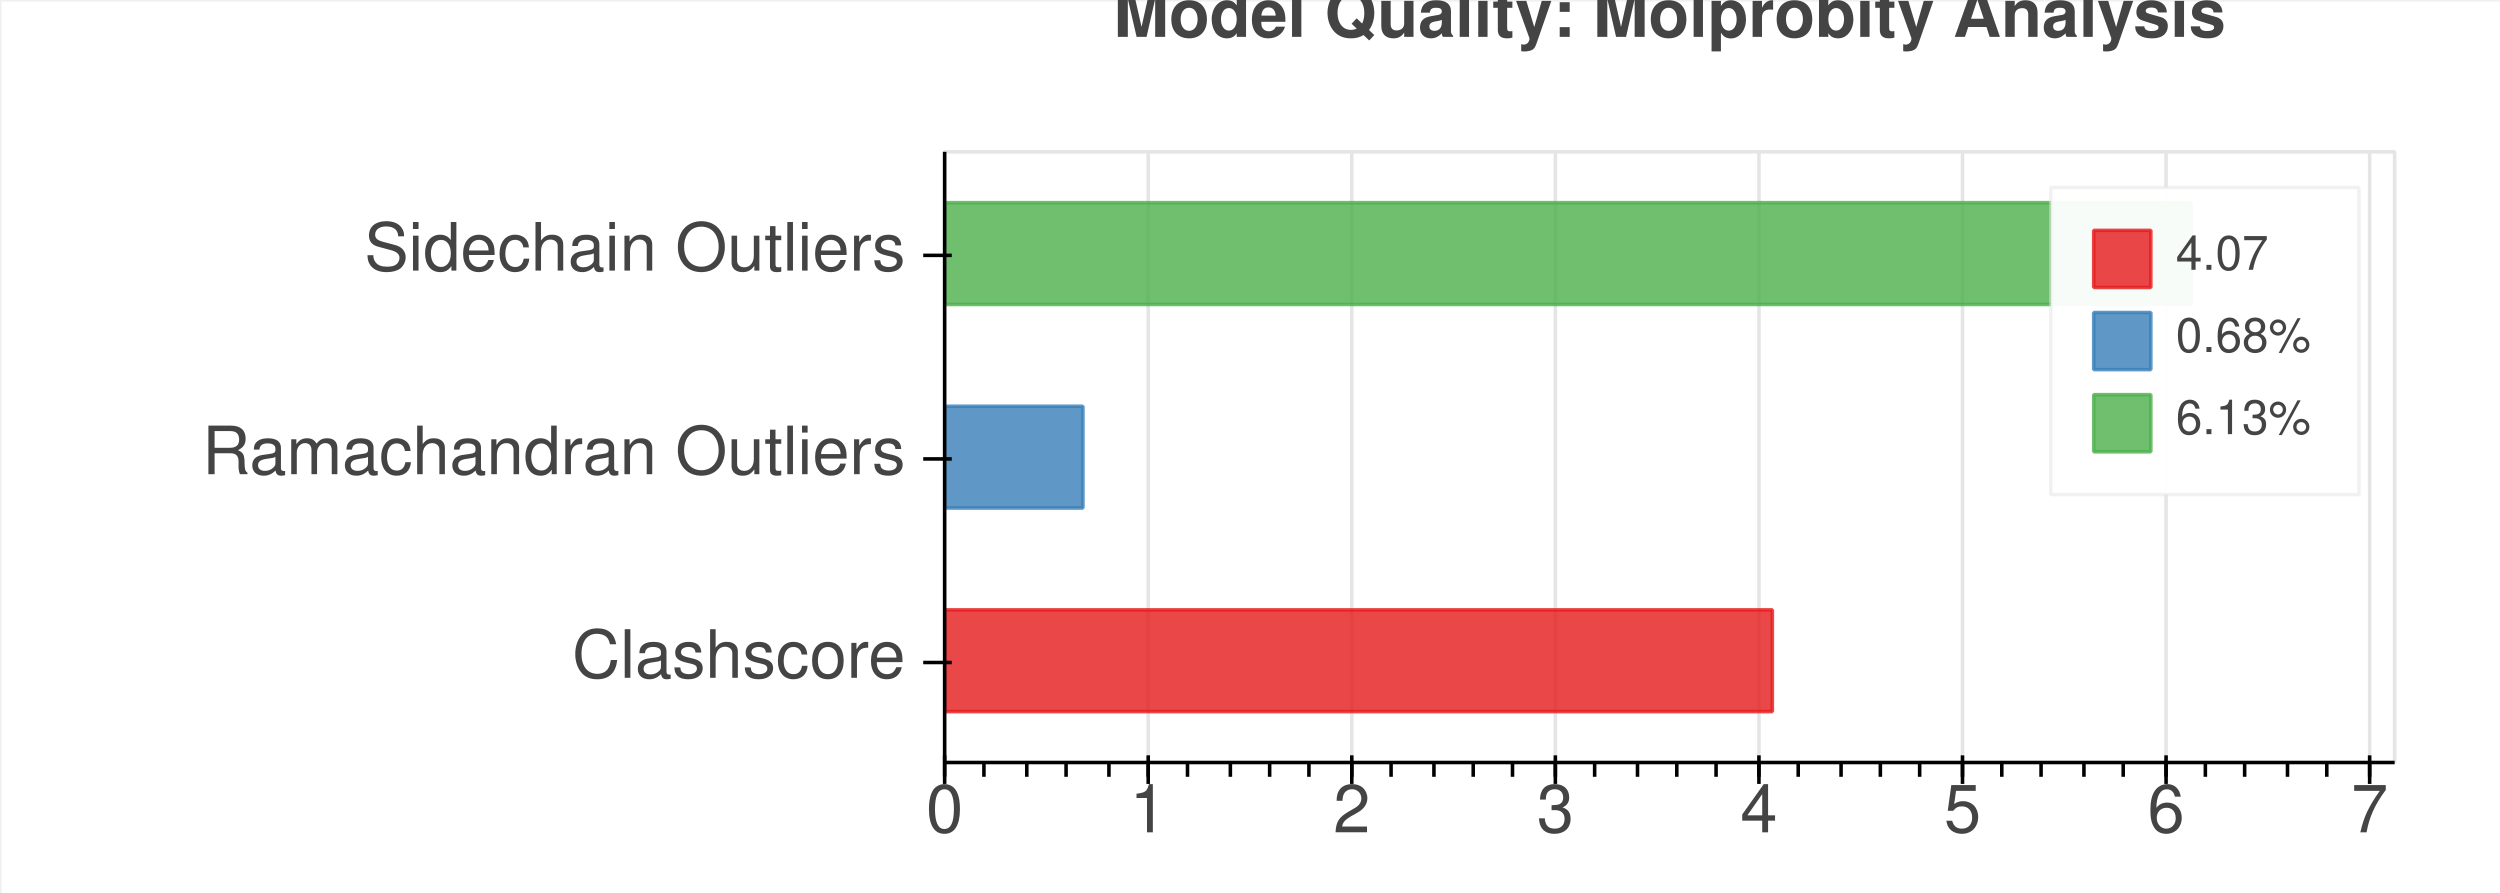
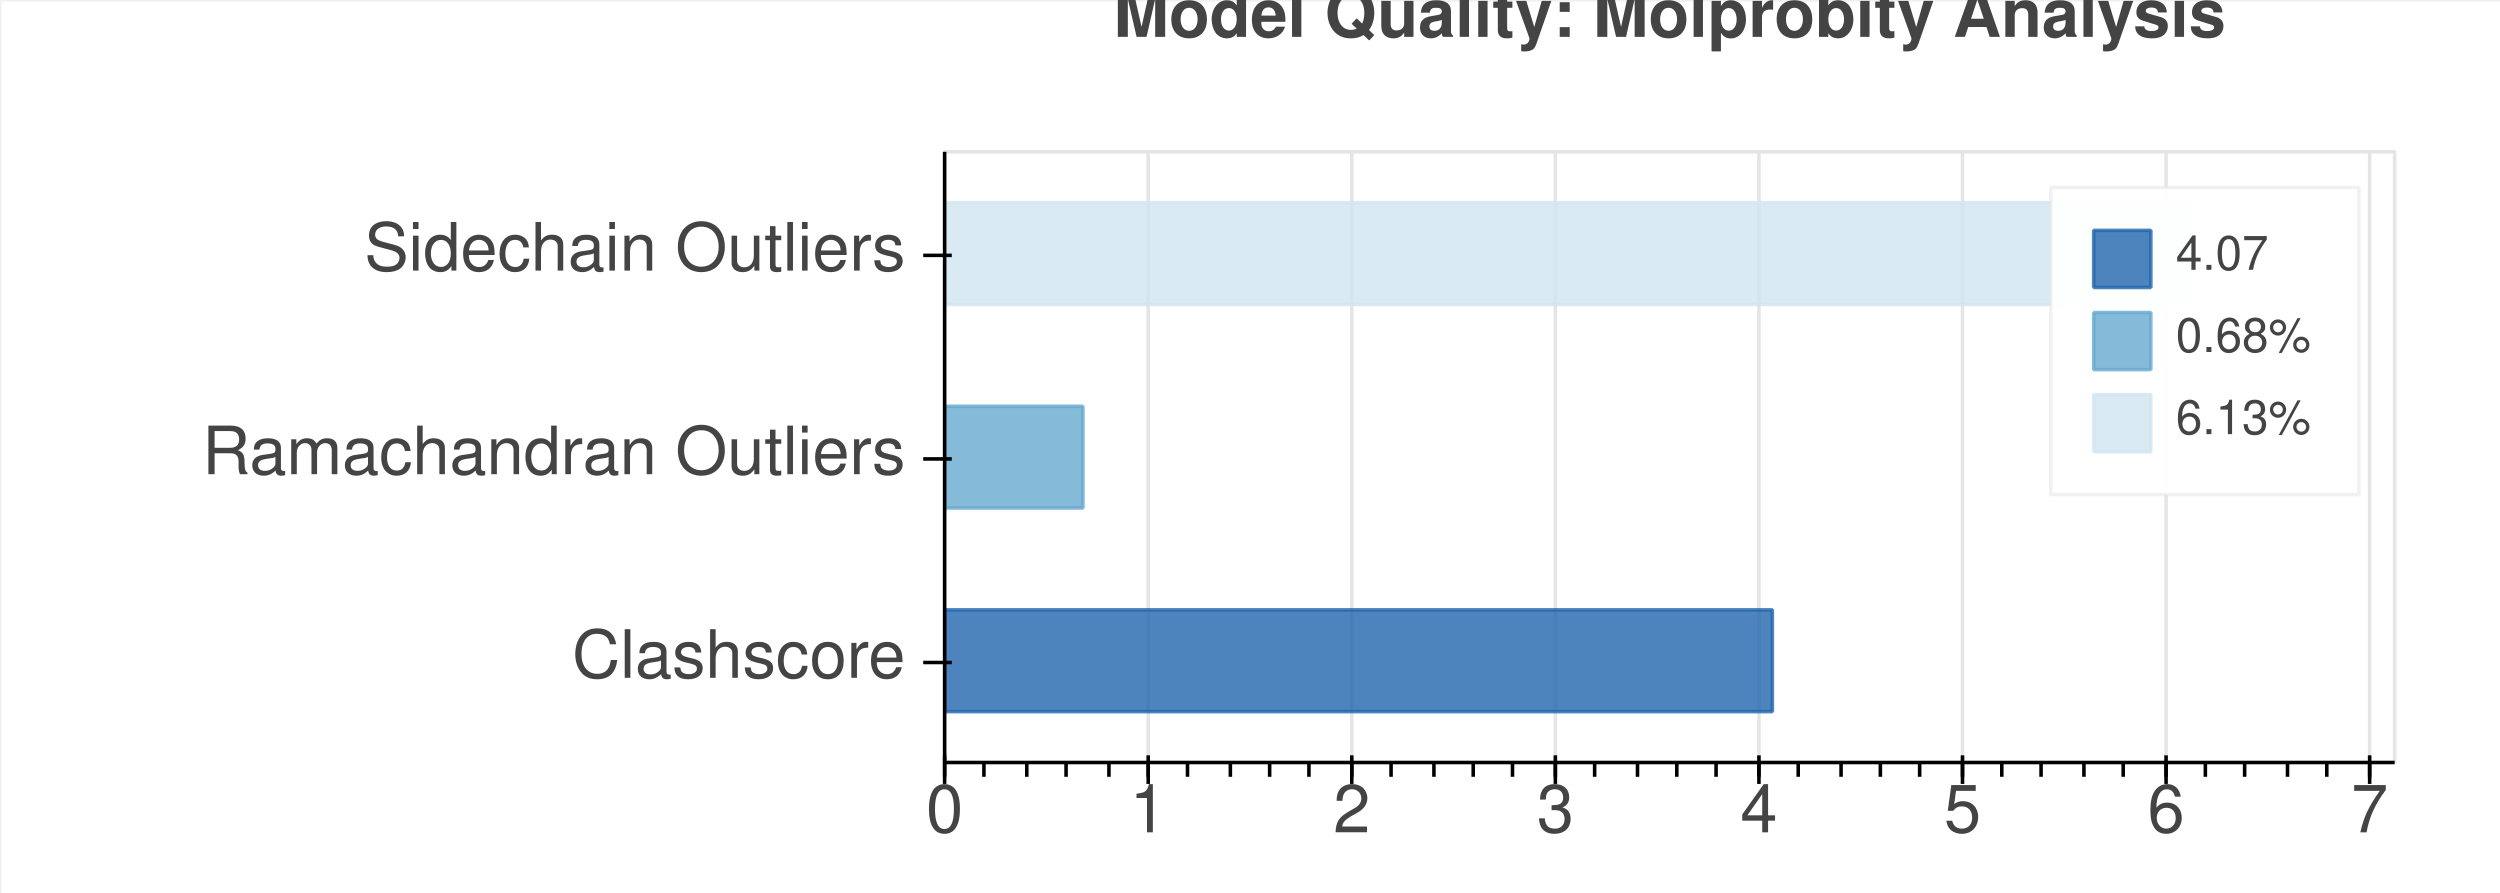
<svg xmlns="http://www.w3.org/2000/svg" version="1.1" width="700" height="250" style="width: 700px; height: 250px;">
  <defs>
-     <clipPath id="MbXsKvmhrqJM">
+     <clipPath id="DixowKTJryZh">
      <path fill="none" stroke="none" d=" M 264 42 L 670 42 L 670 213 L 264 213 L 264 42 Z" />
    </clipPath>
-     <clipPath id="gMnNzvsyaRln">
+     <clipPath id="yusTbslnirbB">
      <path fill="none" stroke="none" d=" M 264 42 L 670 42 L 670 213 L 264 213 L 264 42 Z" />
    </clipPath>
-     <clipPath id="kXytRMKLGlMo">
+     <clipPath id="TimvfyuQPTNN">
      <path fill="none" stroke="none" d=" M 264 42 L 670 42 L 670 213 L 264 213 L 264 42 Z" />
    </clipPath>
-     <clipPath id="CEwGcGXTtLpL">
+     <clipPath id="gmlhkFknVDNm">
      <path fill="none" stroke="none" d=" M 264 42 L 670 42 L 670 213 L 264 213 L 264 42 Z" />
    </clipPath>
-     <clipPath id="zuxRmwpLUMFH">
+     <clipPath id="WDppGdHVJnmp">
      <path fill="none" stroke="none" d=" M 264 42 L 670 42 L 670 213 L 264 213 L 264 42 Z" />
    </clipPath>
  </defs>
  <g>
    <g transform="scale(1,1) translate(0.5,0.5)">
      <rect fill="#FFFFFF" stroke="none" x="0" y="0" width="700" height="250" />
      <rect fill="#ffffff" stroke="none" x="0" y="0" width="700" height="250" />
      <rect fill="#FFFFFF" stroke="none" x="264" y="42" width="406" height="171" />
      <rect fill="#ffffff" stroke="none" x="264" y="42" width="406" height="171" />
      <g>
        <rect fill="none" stroke="#e5e5e5" x="264" y="42" width="406" height="171" stroke-linejoin="bevel" stroke-miterlimit="10" />
      </g>
-       <g clip-path="url(#MbXsKvmhrqJM)">
+       <g clip-path="url(#DixowKTJryZh)">
        <g>
          <g>
            <path fill="none" stroke="#e5e5e5" paint-order="fill stroke markers" d=" M 321 213 L 321 42" stroke-linejoin="bevel" stroke-miterlimit="10" />
            <path fill="none" stroke="#e5e5e5" paint-order="fill stroke markers" d=" M 378 213 L 378 42" stroke-linejoin="bevel" stroke-miterlimit="10" />
            <path fill="none" stroke="#e5e5e5" paint-order="fill stroke markers" d=" M 435 213 L 435 42" stroke-linejoin="bevel" stroke-miterlimit="10" />
            <path fill="none" stroke="#e5e5e5" paint-order="fill stroke markers" d=" M 492 213 L 492 42" stroke-linejoin="bevel" stroke-miterlimit="10" />
            <path fill="none" stroke="#e5e5e5" paint-order="fill stroke markers" d=" M 549 213 L 549 42" stroke-linejoin="bevel" stroke-miterlimit="10" />
            <path fill="none" stroke="#e5e5e5" paint-order="fill stroke markers" d=" M 606 213 L 606 42" stroke-linejoin="bevel" stroke-miterlimit="10" />
            <path fill="none" stroke="#e5e5e5" paint-order="fill stroke markers" d=" M 663 213 L 663 42" stroke-linejoin="bevel" stroke-miterlimit="10" />
          </g>
        </g>
      </g>
-       <g clip-path="url(#gMnNzvsyaRln)">
+       <g clip-path="url(#yusTbslnirbB)">
        <g>
          <g />
        </g>
      </g>
-       <g clip-path="url(#kXytRMKLGlMo)">
+       <g clip-path="url(#TimvfyuQPTNN)">
        <g>
          <g>
            <path fill="none" stroke="none" />
-             <path fill="#e41a1c" stroke="none" paint-order="stroke fill markers" d=" M 264 170.25 L 495.756 170.25 L 495.756 198.75 L 264 198.75 L 264 170.25 Z" fill-opacity="0.8" />
-             <path fill="none" stroke="#e41a1c" paint-order="fill stroke markers" d=" M 264 170.25 L 495.756 170.25 L 495.756 198.75 L 264 198.75 L 264 170.25 Z" stroke-linejoin="bevel" stroke-miterlimit="10" stroke-opacity="0.8" />
-             <path fill="#377eb8" stroke="none" paint-order="stroke fill markers" d=" M 264 113.25 L 302.721 113.25 L 302.721 141.75 L 264 141.75 L 264 113.25 Z" fill-opacity="0.8" />
-             <path fill="none" stroke="#377eb8" paint-order="fill stroke markers" d=" M 264 113.25 L 302.721 113.25 L 302.721 141.75 L 264 141.75 L 264 113.25 Z" stroke-linejoin="bevel" stroke-miterlimit="10" stroke-opacity="0.8" />
-             <path fill="#4daf4a" stroke="none" paint-order="stroke fill markers" d=" M 264 56.25 L 613.058 56.25 L 613.058 84.75 L 264 84.75 L 264 56.25 Z" fill-opacity="0.8" />
-             <path fill="none" stroke="#4daf4a" paint-order="fill stroke markers" d=" M 264 56.25 L 613.058 56.25 L 613.058 84.75 L 264 84.75 L 264 56.25 Z" stroke-linejoin="bevel" stroke-miterlimit="10" stroke-opacity="0.8" />
+             <path fill="#2166ac" stroke="none" paint-order="stroke fill markers" d=" M 264 170.25 L 495.756 170.25 L 495.756 198.75 L 264 198.75 L 264 170.25 Z" fill-opacity="0.8" />
+             <path fill="none" stroke="#2166ac" paint-order="fill stroke markers" d=" M 264 170.25 L 495.756 170.25 L 495.756 198.75 L 264 198.75 L 264 170.25 Z" stroke-linejoin="bevel" stroke-miterlimit="10" stroke-opacity="0.8" />
+             <path fill="#67a9cf" stroke="none" paint-order="stroke fill markers" d=" M 264 113.25 L 302.721 113.25 L 302.721 141.75 L 264 141.75 L 264 113.25 Z" fill-opacity="0.8" />
+             <path fill="none" stroke="#67a9cf" paint-order="fill stroke markers" d=" M 264 113.25 L 302.721 113.25 L 302.721 141.75 L 264 141.75 L 264 113.25 Z" stroke-linejoin="bevel" stroke-miterlimit="10" stroke-opacity="0.8" />
+             <path fill="#d1e5f0" stroke="none" paint-order="stroke fill markers" d=" M 264 56.25 L 613.058 56.25 L 613.058 84.75 L 264 84.75 L 264 56.25 Z" fill-opacity="0.8" />
+             <path fill="none" stroke="#d1e5f0" paint-order="fill stroke markers" d=" M 264 56.25 L 613.058 56.25 L 613.058 84.75 L 264 84.75 L 264 56.25 Z" stroke-linejoin="bevel" stroke-miterlimit="10" stroke-opacity="0.8" />
          </g>
        </g>
      </g>
-       <g clip-path="url(#CEwGcGXTtLpL)">
+       <g clip-path="url(#gmlhkFknVDNm)">
        <g>
          <g />
          <g>
            <path fill="#ffffff" stroke="#e5e5e5" paint-order="fill stroke markers" d=" M 573.734 52 L 660 52 L 660 138 L 573.734 138 L 573.734 52 Z" fill-opacity="0.95" stroke-linejoin="bevel" stroke-miterlimit="10" stroke-opacity="0.5" />
            <text fill="#444444" stroke="none" font-family="helvetica" font-size="10pt" font-style="normal" font-weight="normal" text-decoration="normal" x="608.734" y="72" text-anchor="start" dominant-baseline="central">4.07</text>
-             <rect fill="#e41a1c" stroke="none" x="585.734" y="64" width="16" height="16" fill-opacity="0.8" />
-             <path fill="none" stroke="#e41a1c" paint-order="fill stroke markers" d=" M 585.734 64 L 601.734 64 L 601.734 80 L 585.734 80 L 585.734 64 Z" stroke-linejoin="bevel" stroke-miterlimit="10" stroke-opacity="0.8" />
+             <rect fill="#2166ac" stroke="none" x="585.734" y="64" width="16" height="16" fill-opacity="0.8" />
+             <path fill="none" stroke="#2166ac" paint-order="fill stroke markers" d=" M 585.734 64 L 601.734 64 L 601.734 80 L 585.734 80 L 585.734 64 Z" stroke-linejoin="bevel" stroke-miterlimit="10" stroke-opacity="0.8" />
            <text fill="#444444" stroke="none" font-family="helvetica" font-size="10pt" font-style="normal" font-weight="normal" text-decoration="normal" x="608.734" y="95" text-anchor="start" dominant-baseline="central">0.68%</text>
-             <rect fill="#377eb8" stroke="none" x="585.734" y="87" width="16" height="16" fill-opacity="0.8" />
-             <path fill="none" stroke="#377eb8" paint-order="fill stroke markers" d=" M 585.734 87 L 601.734 87 L 601.734 103 L 585.734 103 L 585.734 87 Z" stroke-linejoin="bevel" stroke-miterlimit="10" stroke-opacity="0.8" />
+             <rect fill="#67a9cf" stroke="none" x="585.734" y="87" width="16" height="16" fill-opacity="0.8" />
+             <path fill="none" stroke="#67a9cf" paint-order="fill stroke markers" d=" M 585.734 87 L 601.734 87 L 601.734 103 L 585.734 103 L 585.734 87 Z" stroke-linejoin="bevel" stroke-miterlimit="10" stroke-opacity="0.8" />
            <text fill="#444444" stroke="none" font-family="helvetica" font-size="10pt" font-style="normal" font-weight="normal" text-decoration="normal" x="608.734" y="118" text-anchor="start" dominant-baseline="central">6.13%</text>
-             <rect fill="#4daf4a" stroke="none" x="585.734" y="110" width="16" height="16" fill-opacity="0.8" />
-             <path fill="none" stroke="#4daf4a" paint-order="fill stroke markers" d=" M 585.734 110 L 601.734 110 L 601.734 126 L 585.734 126 L 585.734 110 Z" stroke-linejoin="bevel" stroke-miterlimit="10" stroke-opacity="0.8" />
+             <rect fill="#d1e5f0" stroke="none" x="585.734" y="110" width="16" height="16" fill-opacity="0.8" />
+             <path fill="none" stroke="#d1e5f0" paint-order="fill stroke markers" d=" M 585.734 110 L 601.734 110 L 601.734 126 L 585.734 126 L 585.734 110 Z" stroke-linejoin="bevel" stroke-miterlimit="10" stroke-opacity="0.8" />
          </g>
        </g>
      </g>
      <g>
        <g fill="#444444">
          <path fill="" stroke="none" d="" />
          <g transform="translate(467,5)">
            <path fill="none" stroke="none" />
            <text fill="" stroke="none" font-family="helvetica" font-size="14pt" font-style="normal" font-weight="bold" text-decoration="normal" x="0" y="0" text-anchor="middle" dominant-baseline="text-before-edge">Model Quality: Molprobity Analysis</text>
          </g>
        </g>
      </g>
      <g />
      <g>
        <g fill="#444444">
          <path fill="none" stroke="black" paint-order="fill stroke markers" d=" M 264 213 L 670 213" stroke-linejoin="bevel" stroke-miterlimit="10" />
          <path fill="none" stroke="black" paint-order="fill stroke markers" d=" M 264 219 L 264 211" stroke-linejoin="bevel" stroke-miterlimit="10" />
          <path fill="none" stroke="black" paint-order="fill stroke markers" d=" M 321 219 L 321 211" stroke-linejoin="bevel" stroke-miterlimit="10" />
          <path fill="none" stroke="black" paint-order="fill stroke markers" d=" M 378 219 L 378 211" stroke-linejoin="bevel" stroke-miterlimit="10" />
          <path fill="none" stroke="black" paint-order="fill stroke markers" d=" M 435 219 L 435 211" stroke-linejoin="bevel" stroke-miterlimit="10" />
          <path fill="none" stroke="black" paint-order="fill stroke markers" d=" M 492 219 L 492 211" stroke-linejoin="bevel" stroke-miterlimit="10" />
          <path fill="none" stroke="black" paint-order="fill stroke markers" d=" M 549 219 L 549 211" stroke-linejoin="bevel" stroke-miterlimit="10" />
          <path fill="none" stroke="black" paint-order="fill stroke markers" d=" M 606 219 L 606 211" stroke-linejoin="bevel" stroke-miterlimit="10" />
          <path fill="none" stroke="black" paint-order="fill stroke markers" d=" M 663 219 L 663 211" stroke-linejoin="bevel" stroke-miterlimit="10" />
          <path fill="none" stroke="black" paint-order="fill stroke markers" d=" M 264 217 L 264 213" stroke-linejoin="bevel" stroke-miterlimit="10" />
          <path fill="none" stroke="black" paint-order="fill stroke markers" d=" M 275 217 L 275 213" stroke-linejoin="bevel" stroke-miterlimit="10" />
          <path fill="none" stroke="black" paint-order="fill stroke markers" d=" M 287 217 L 287 213" stroke-linejoin="bevel" stroke-miterlimit="10" />
          <path fill="none" stroke="black" paint-order="fill stroke markers" d=" M 298 217 L 298 213" stroke-linejoin="bevel" stroke-miterlimit="10" />
          <path fill="none" stroke="black" paint-order="fill stroke markers" d=" M 310 217 L 310 213" stroke-linejoin="bevel" stroke-miterlimit="10" />
          <path fill="none" stroke="black" paint-order="fill stroke markers" d=" M 321 217 L 321 213" stroke-linejoin="bevel" stroke-miterlimit="10" />
          <path fill="none" stroke="black" paint-order="fill stroke markers" d=" M 332 217 L 332 213" stroke-linejoin="bevel" stroke-miterlimit="10" />
          <path fill="none" stroke="black" paint-order="fill stroke markers" d=" M 344 217 L 344 213" stroke-linejoin="bevel" stroke-miterlimit="10" />
          <path fill="none" stroke="black" paint-order="fill stroke markers" d=" M 355 217 L 355 213" stroke-linejoin="bevel" stroke-miterlimit="10" />
          <path fill="none" stroke="black" paint-order="fill stroke markers" d=" M 366 217 L 366 213" stroke-linejoin="bevel" stroke-miterlimit="10" />
          <path fill="none" stroke="black" paint-order="fill stroke markers" d=" M 378 217 L 378 213" stroke-linejoin="bevel" stroke-miterlimit="10" />
          <path fill="none" stroke="black" paint-order="fill stroke markers" d=" M 389 217 L 389 213" stroke-linejoin="bevel" stroke-miterlimit="10" />
          <path fill="none" stroke="black" paint-order="fill stroke markers" d=" M 401 217 L 401 213" stroke-linejoin="bevel" stroke-miterlimit="10" />
          <path fill="none" stroke="black" paint-order="fill stroke markers" d=" M 412 217 L 412 213" stroke-linejoin="bevel" stroke-miterlimit="10" />
          <path fill="none" stroke="black" paint-order="fill stroke markers" d=" M 423 217 L 423 213" stroke-linejoin="bevel" stroke-miterlimit="10" />
          <path fill="none" stroke="black" paint-order="fill stroke markers" d=" M 435 217 L 435 213" stroke-linejoin="bevel" stroke-miterlimit="10" />
          <path fill="none" stroke="black" paint-order="fill stroke markers" d=" M 446 217 L 446 213" stroke-linejoin="bevel" stroke-miterlimit="10" />
          <path fill="none" stroke="black" paint-order="fill stroke markers" d=" M 458 217 L 458 213" stroke-linejoin="bevel" stroke-miterlimit="10" />
          <path fill="none" stroke="black" paint-order="fill stroke markers" d=" M 469 217 L 469 213" stroke-linejoin="bevel" stroke-miterlimit="10" />
          <path fill="none" stroke="black" paint-order="fill stroke markers" d=" M 480 217 L 480 213" stroke-linejoin="bevel" stroke-miterlimit="10" />
          <path fill="none" stroke="black" paint-order="fill stroke markers" d=" M 492 217 L 492 213" stroke-linejoin="bevel" stroke-miterlimit="10" />
          <path fill="none" stroke="black" paint-order="fill stroke markers" d=" M 503 217 L 503 213" stroke-linejoin="bevel" stroke-miterlimit="10" />
          <path fill="none" stroke="black" paint-order="fill stroke markers" d=" M 515 217 L 515 213" stroke-linejoin="bevel" stroke-miterlimit="10" />
          <path fill="none" stroke="black" paint-order="fill stroke markers" d=" M 526 217 L 526 213" stroke-linejoin="bevel" stroke-miterlimit="10" />
          <path fill="none" stroke="black" paint-order="fill stroke markers" d=" M 537 217 L 537 213" stroke-linejoin="bevel" stroke-miterlimit="10" />
          <path fill="none" stroke="black" paint-order="fill stroke markers" d=" M 549 217 L 549 213" stroke-linejoin="bevel" stroke-miterlimit="10" />
          <path fill="none" stroke="black" paint-order="fill stroke markers" d=" M 560 217 L 560 213" stroke-linejoin="bevel" stroke-miterlimit="10" />
          <path fill="none" stroke="black" paint-order="fill stroke markers" d=" M 571 217 L 571 213" stroke-linejoin="bevel" stroke-miterlimit="10" />
          <path fill="none" stroke="black" paint-order="fill stroke markers" d=" M 583 217 L 583 213" stroke-linejoin="bevel" stroke-miterlimit="10" />
          <path fill="none" stroke="black" paint-order="fill stroke markers" d=" M 594 217 L 594 213" stroke-linejoin="bevel" stroke-miterlimit="10" />
          <path fill="none" stroke="black" paint-order="fill stroke markers" d=" M 606 217 L 606 213" stroke-linejoin="bevel" stroke-miterlimit="10" />
          <path fill="none" stroke="black" paint-order="fill stroke markers" d=" M 617 217 L 617 213" stroke-linejoin="bevel" stroke-miterlimit="10" />
          <path fill="none" stroke="black" paint-order="fill stroke markers" d=" M 628 217 L 628 213" stroke-linejoin="bevel" stroke-miterlimit="10" />
          <path fill="none" stroke="black" paint-order="fill stroke markers" d=" M 640 217 L 640 213" stroke-linejoin="bevel" stroke-miterlimit="10" />
          <path fill="none" stroke="black" paint-order="fill stroke markers" d=" M 651 217 L 651 213" stroke-linejoin="bevel" stroke-miterlimit="10" />
          <path fill="" stroke="black" paint-order="fill stroke markers" d=" M 663 217 L 663 213" stroke-linejoin="bevel" stroke-miterlimit="10" />
          <g transform="translate(264,224) rotate(0,0,0)">
            <text fill="" stroke="none" font-family="helvetica" font-size="14pt" font-style="normal" font-weight="normal" text-decoration="normal" x="0" y="0" text-anchor="middle" dominant-baseline="hanging">0</text>
            <g transform="rotate(0,0,0) translate(-264,-224) translate(321,224) rotate(0,0,0)">
              <text fill="" stroke="none" font-family="helvetica" font-size="14pt" font-style="normal" font-weight="normal" text-decoration="normal" x="0" y="0" text-anchor="middle" dominant-baseline="hanging">1</text>
              <g transform="rotate(0,0,0) translate(-321,-224) translate(378,224) rotate(0,0,0)">
                <text fill="" stroke="none" font-family="helvetica" font-size="14pt" font-style="normal" font-weight="normal" text-decoration="normal" x="0" y="0" text-anchor="middle" dominant-baseline="hanging">2</text>
                <g transform="rotate(0,0,0) translate(-378,-224) translate(435,224) rotate(0,0,0)">
                  <text fill="" stroke="none" font-family="helvetica" font-size="14pt" font-style="normal" font-weight="normal" text-decoration="normal" x="0" y="0" text-anchor="middle" dominant-baseline="hanging">3</text>
                  <g transform="rotate(0,0,0) translate(-435,-224) translate(492,224) rotate(0,0,0)">
                    <text fill="" stroke="none" font-family="helvetica" font-size="14pt" font-style="normal" font-weight="normal" text-decoration="normal" x="0" y="0" text-anchor="middle" dominant-baseline="hanging">4</text>
                    <g transform="rotate(0,0,0) translate(-492,-224) translate(549,224) rotate(0,0,0)">
                      <text fill="" stroke="none" font-family="helvetica" font-size="14pt" font-style="normal" font-weight="normal" text-decoration="normal" x="0" y="0" text-anchor="middle" dominant-baseline="hanging">5</text>
                      <g transform="rotate(0,0,0) translate(-549,-224) translate(606,224) rotate(0,0,0)">
                        <text fill="" stroke="none" font-family="helvetica" font-size="14pt" font-style="normal" font-weight="normal" text-decoration="normal" x="0" y="0" text-anchor="middle" dominant-baseline="hanging">6</text>
                        <g transform="rotate(0,0,0) translate(-606,-224) translate(663,224) rotate(0,0,0)">
                          <text fill="" stroke="none" font-family="helvetica" font-size="14pt" font-style="normal" font-weight="normal" text-decoration="normal" x="0" y="0" text-anchor="middle" dominant-baseline="hanging">7</text>
                          <g transform="rotate(0,0,0) translate(-663,-224)" />
                        </g>
                      </g>
                    </g>
                  </g>
                </g>
              </g>
            </g>
          </g>
        </g>
      </g>
      <g>
        <g fill="#444444">
          <path fill="none" stroke="black" paint-order="fill stroke markers" d=" M 264 213 L 264 42" stroke-linejoin="bevel" stroke-miterlimit="10" />
          <path fill="none" stroke="black" paint-order="fill stroke markers" d=" M 258 185 L 266 185" stroke-linejoin="bevel" stroke-miterlimit="10" />
          <path fill="none" stroke="black" paint-order="fill stroke markers" d=" M 258 128 L 266 128" stroke-linejoin="bevel" stroke-miterlimit="10" />
          <path fill="" stroke="black" paint-order="fill stroke markers" d=" M 258 71 L 266 71" stroke-linejoin="bevel" stroke-miterlimit="10" />
          <g transform="translate(253,185) rotate(0,0,0)">
            <text fill="" stroke="none" font-family="helvetica" font-size="14pt" font-style="normal" font-weight="normal" text-decoration="normal" x="0" y="0" text-anchor="end" dominant-baseline="central">Clashscore</text>
            <g transform="rotate(0,0,0) translate(-253,-185) translate(253,128) rotate(0,0,0)">
              <text fill="" stroke="none" font-family="helvetica" font-size="14pt" font-style="normal" font-weight="normal" text-decoration="normal" x="0" y="0" text-anchor="end" dominant-baseline="central">Ramachandran Outliers</text>
              <g transform="rotate(0,0,0) translate(-253,-128) translate(253,71) rotate(0,0,0)">
                <text fill="" stroke="none" font-family="helvetica" font-size="14pt" font-style="normal" font-weight="normal" text-decoration="normal" x="0" y="0" text-anchor="end" dominant-baseline="central">Sidechain Outliers</text>
                <g transform="rotate(0,0,0) translate(-253,-71)" />
              </g>
            </g>
          </g>
        </g>
      </g>
-       <g clip-path="url(#zuxRmwpLUMFH)">
+       <g clip-path="url(#WDppGdHVJnmp)">
        <g />
      </g>
    </g>
  </g>
</svg>
